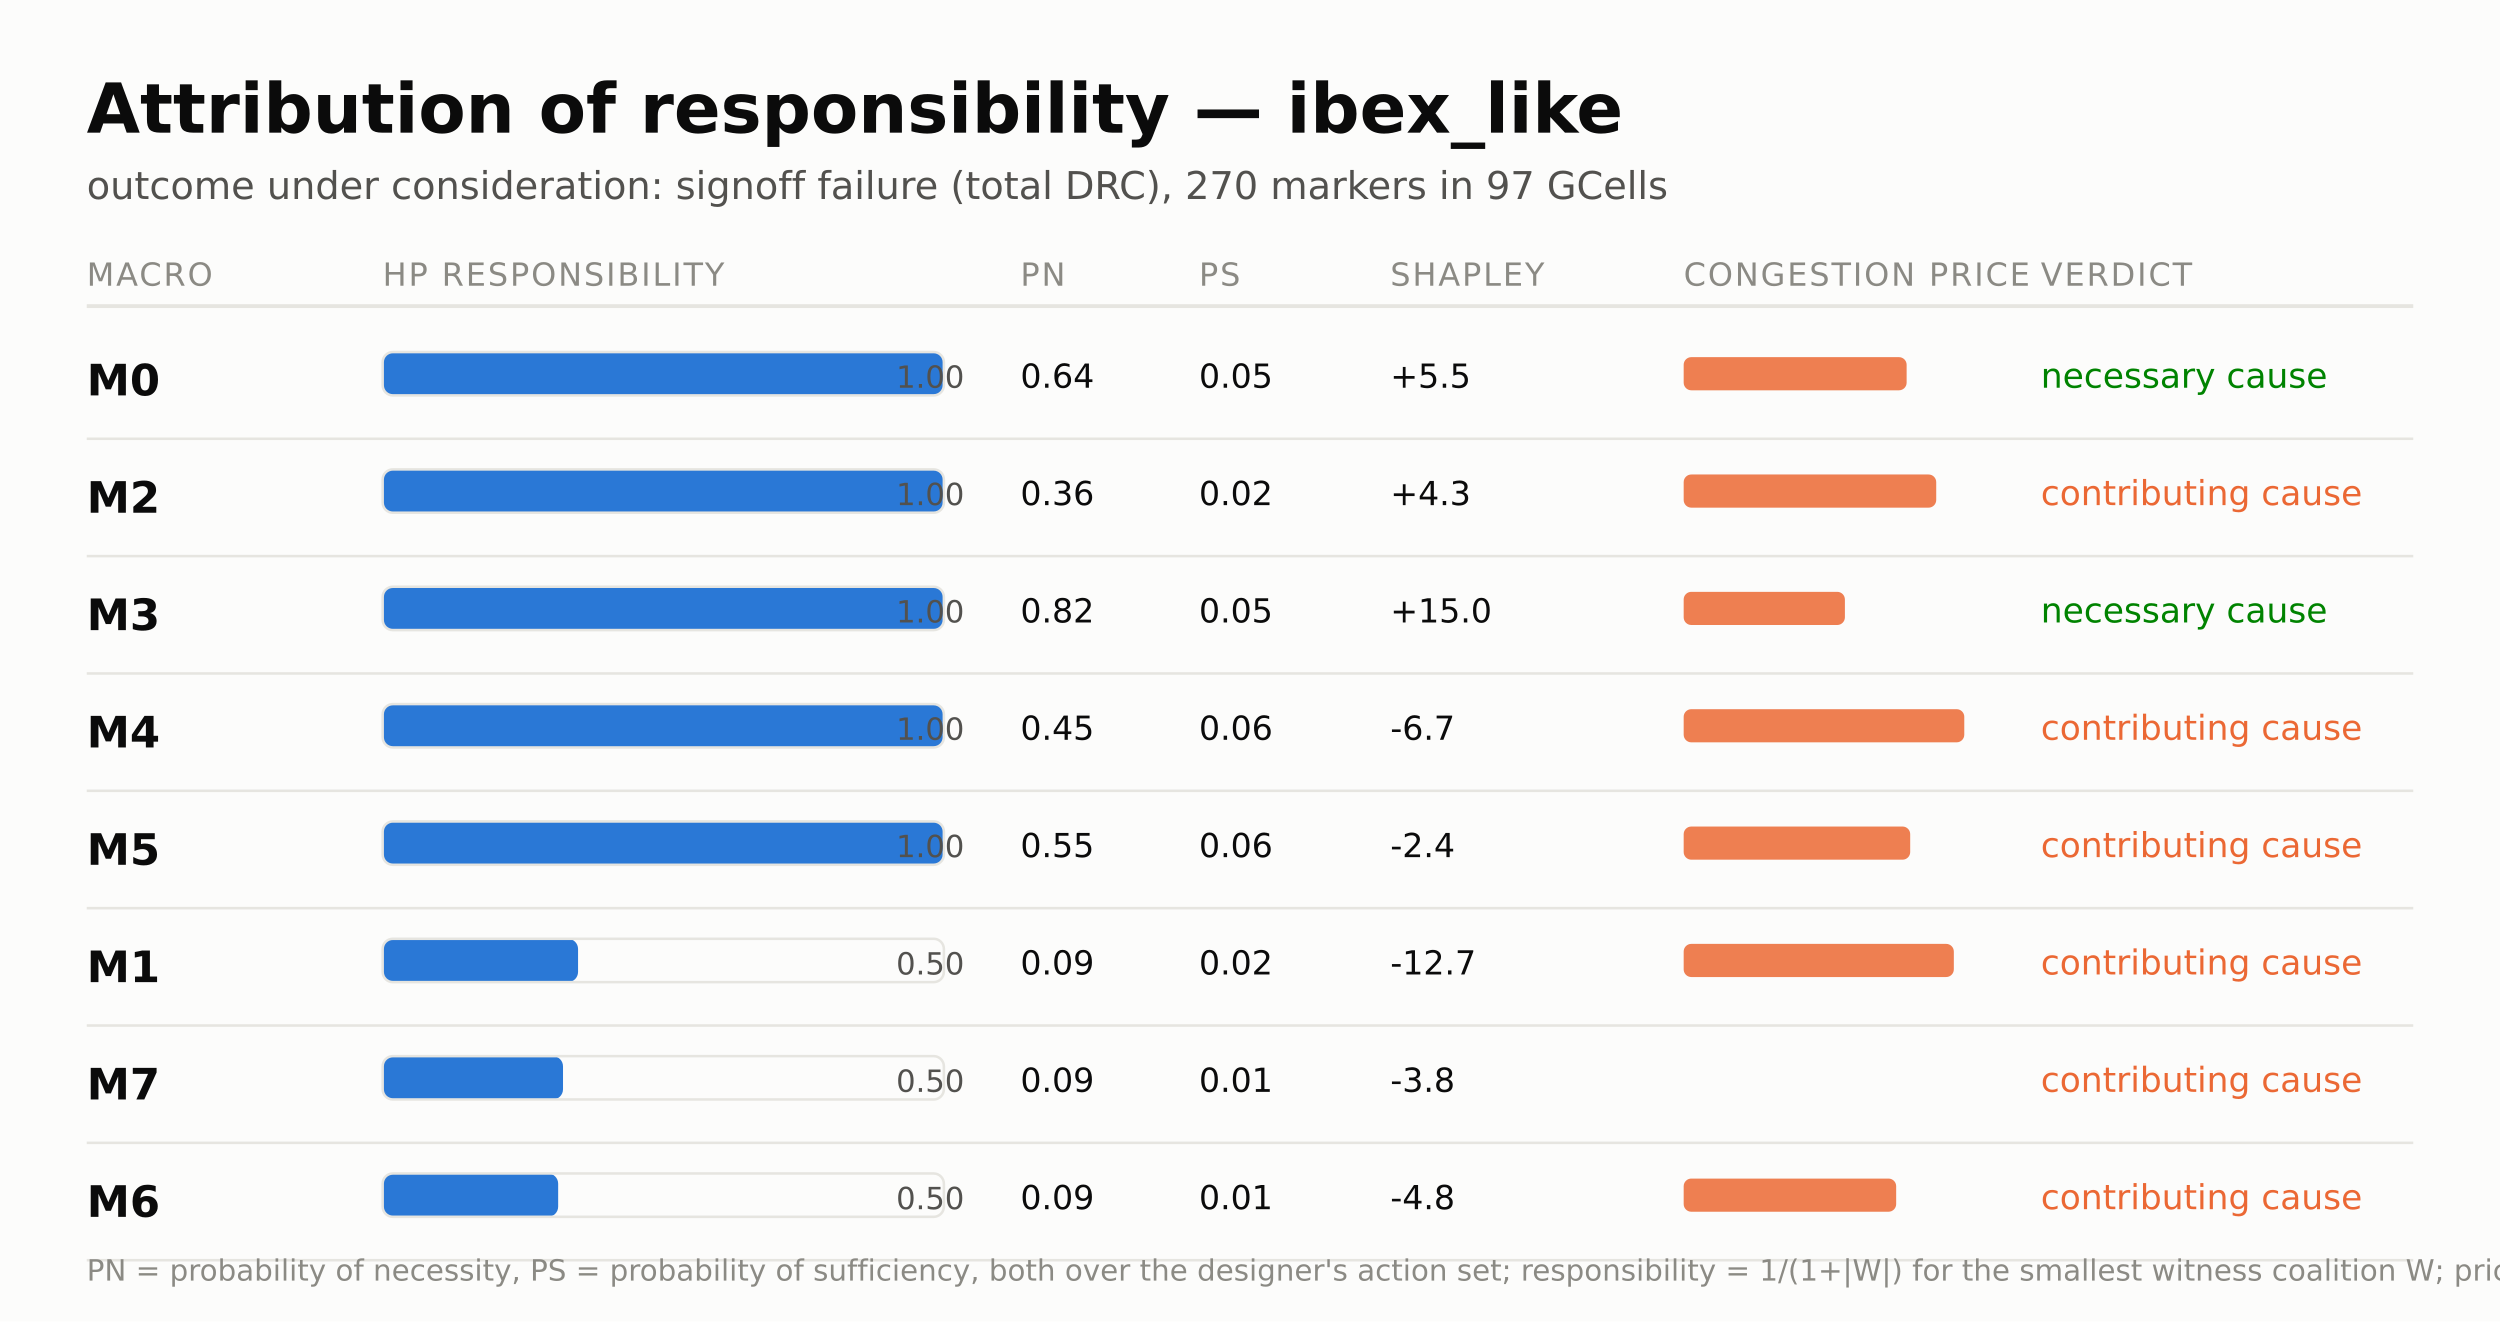
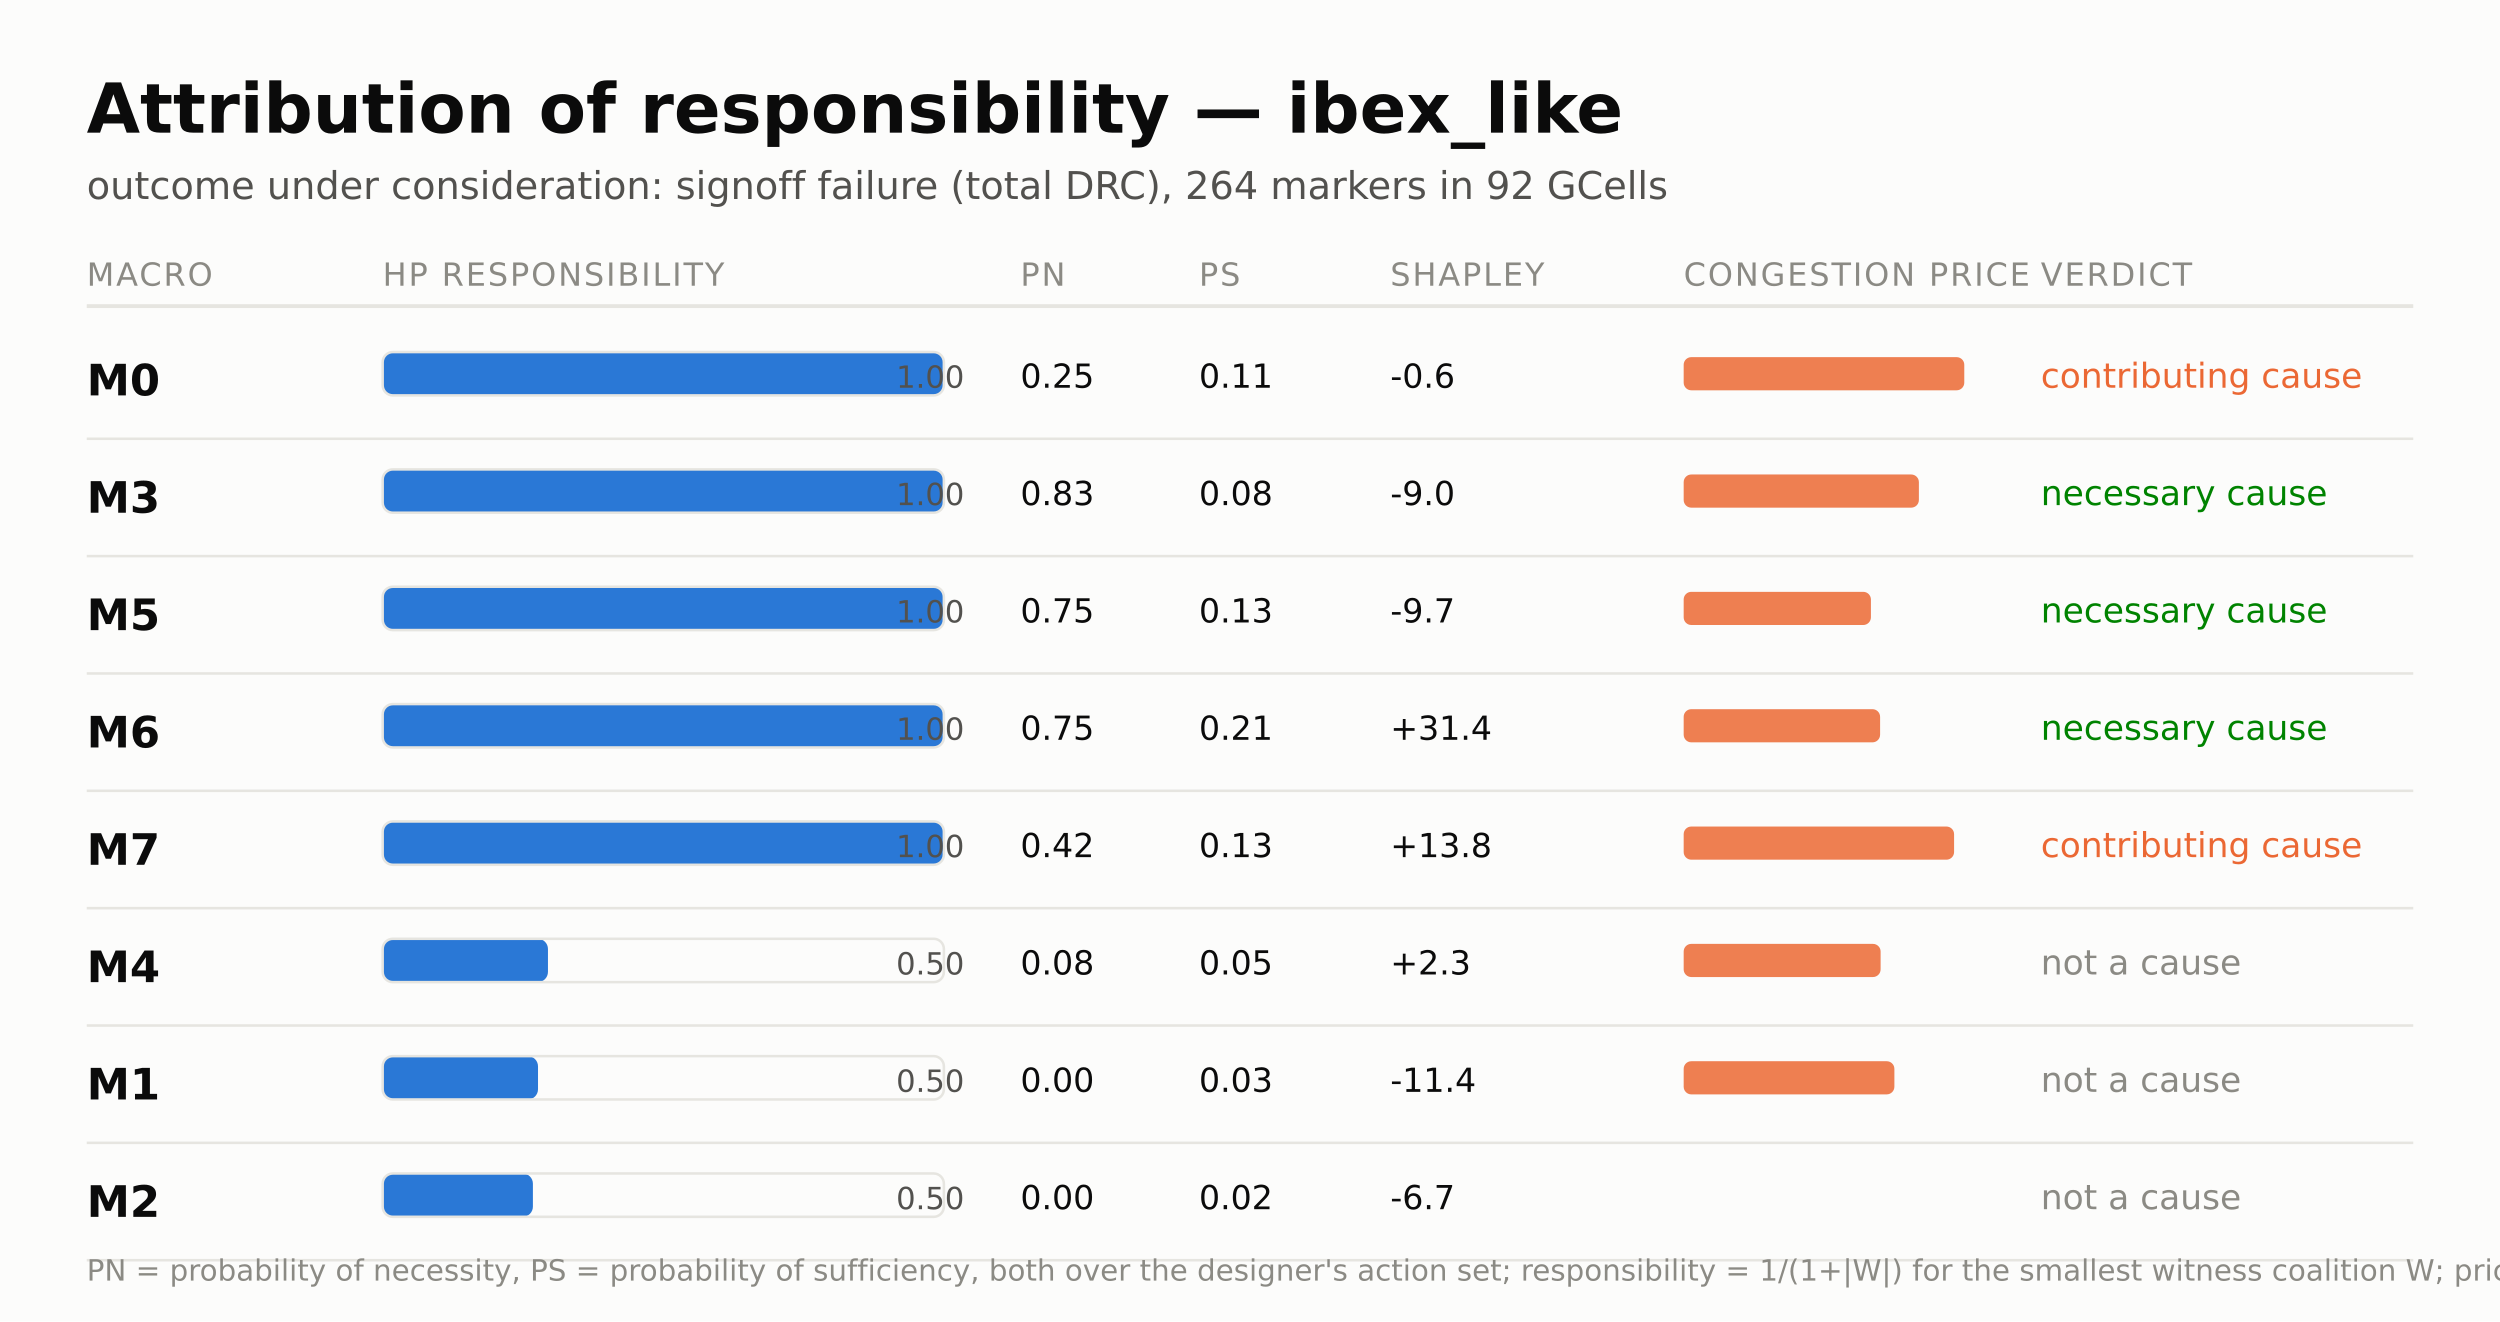
<svg xmlns="http://www.w3.org/2000/svg" width="980" height="518" viewBox="0 0 980 518" font-family="DejaVu Sans, Helvetica, Arial, sans-serif">
  <rect width="980" height="518" fill="#fcfcfb" />
  <text x="34" y="52" font-size="27" font-weight="bold" fill="#0b0b0b">Attribution of responsibility — ibex_like</text>
-   <text x="34" y="78" font-size="15" fill="#52514e">outcome under consideration: signoff failure (total DRC), 270 markers in 97 GCells</text>
+   <text x="34" y="78" font-size="15" fill="#52514e">outcome under consideration: signoff failure (total DRC), 264 markers in 92 GCells</text>
  <text x="34" y="112" font-size="12.5" fill="#8b8a84" letter-spacing="0.06em">MACRO</text>
  <text x="150" y="112" font-size="12.5" fill="#8b8a84" letter-spacing="0.06em">HP RESPONSIBILITY</text>
  <text x="400" y="112" font-size="12.5" fill="#8b8a84" letter-spacing="0.06em">PN</text>
  <text x="470" y="112" font-size="12.5" fill="#8b8a84" letter-spacing="0.06em">PS</text>
  <text x="545" y="112" font-size="12.5" fill="#8b8a84" letter-spacing="0.06em">SHAPLEY</text>
  <text x="660" y="112" font-size="12.5" fill="#8b8a84" letter-spacing="0.06em">CONGESTION PRICE</text>
  <text x="800" y="112" font-size="12.5" fill="#8b8a84" letter-spacing="0.06em">VERDICT</text>
  <line x1="34" y1="120" x2="946" y2="120" stroke="#e6e5e0" stroke-width="1.5" />
  <text x="34" y="155" font-size="17" font-weight="bold" fill="#0b0b0b">M0</text>
  <rect x="150" y="138" width="220.0" height="17" rx="4" fill="#2a78d6" />
  <rect x="150" y="138" width="220" height="17" rx="4" fill="none" stroke="#e6e5e0" />
  <text x="378" y="152" font-size="12" fill="#52514e" text-anchor="end">1.00</text>
-   <text x="400" y="152" font-size="13" fill="#0b0b0b">0.64</text>
-   <text x="470" y="152" font-size="13" fill="#0b0b0b">0.05</text>
-   <text x="545" y="152" font-size="13" fill="#0b0b0b">+5.5</text>
-   <rect x="660" y="140" width="87.4" height="13" rx="3" fill="#eb6834" opacity="0.85" />
-   <text x="800" y="152" font-size="13.5" fill="#008300">necessary cause</text>
+   <text x="400" y="152" font-size="13" fill="#0b0b0b">0.25</text>
+   <text x="470" y="152" font-size="13" fill="#0b0b0b">0.11</text>
+   <text x="545" y="152" font-size="13" fill="#0b0b0b">-0.6</text>
+   <rect x="660" y="140" width="110.0" height="13" rx="3" fill="#eb6834" opacity="0.85" />
+   <text x="800" y="152" font-size="13.5" fill="#eb6834">contributing cause</text>
  <line x1="34" y1="172" x2="946" y2="172" stroke="#e6e5e0" />
-   <text x="34" y="201" font-size="17" font-weight="bold" fill="#0b0b0b">M2</text>
+   <text x="34" y="201" font-size="17" font-weight="bold" fill="#0b0b0b">M3</text>
  <rect x="150" y="184" width="220.0" height="17" rx="4" fill="#2a78d6" />
  <rect x="150" y="184" width="220" height="17" rx="4" fill="none" stroke="#e6e5e0" />
  <text x="378" y="198" font-size="12" fill="#52514e" text-anchor="end">1.00</text>
-   <text x="400" y="198" font-size="13" fill="#0b0b0b">0.36</text>
-   <text x="470" y="198" font-size="13" fill="#0b0b0b">0.02</text>
-   <text x="545" y="198" font-size="13" fill="#0b0b0b">+4.3</text>
-   <rect x="660" y="186" width="99.0" height="13" rx="3" fill="#eb6834" opacity="0.85" />
-   <text x="800" y="198" font-size="13.5" fill="#eb6834">contributing cause</text>
+   <text x="400" y="198" font-size="13" fill="#0b0b0b">0.83</text>
+   <text x="470" y="198" font-size="13" fill="#0b0b0b">0.08</text>
+   <text x="545" y="198" font-size="13" fill="#0b0b0b">-9.0</text>
+   <rect x="660" y="186" width="92.2" height="13" rx="3" fill="#eb6834" opacity="0.85" />
+   <text x="800" y="198" font-size="13.5" fill="#008300">necessary cause</text>
  <line x1="34" y1="218" x2="946" y2="218" stroke="#e6e5e0" />
-   <text x="34" y="247" font-size="17" font-weight="bold" fill="#0b0b0b">M3</text>
+   <text x="34" y="247" font-size="17" font-weight="bold" fill="#0b0b0b">M5</text>
  <rect x="150" y="230" width="220.0" height="17" rx="4" fill="#2a78d6" />
  <rect x="150" y="230" width="220" height="17" rx="4" fill="none" stroke="#e6e5e0" />
  <text x="378" y="244" font-size="12" fill="#52514e" text-anchor="end">1.00</text>
-   <text x="400" y="244" font-size="13" fill="#0b0b0b">0.82</text>
-   <text x="470" y="244" font-size="13" fill="#0b0b0b">0.05</text>
-   <text x="545" y="244" font-size="13" fill="#0b0b0b">+15.0</text>
-   <rect x="660" y="232" width="63.2" height="13" rx="3" fill="#eb6834" opacity="0.85" />
+   <text x="400" y="244" font-size="13" fill="#0b0b0b">0.75</text>
+   <text x="470" y="244" font-size="13" fill="#0b0b0b">0.13</text>
+   <text x="545" y="244" font-size="13" fill="#0b0b0b">-9.7</text>
+   <rect x="660" y="232" width="73.4" height="13" rx="3" fill="#eb6834" opacity="0.85" />
  <text x="800" y="244" font-size="13.5" fill="#008300">necessary cause</text>
  <line x1="34" y1="264" x2="946" y2="264" stroke="#e6e5e0" />
-   <text x="34" y="293" font-size="17" font-weight="bold" fill="#0b0b0b">M4</text>
+   <text x="34" y="293" font-size="17" font-weight="bold" fill="#0b0b0b">M6</text>
  <rect x="150" y="276" width="220.0" height="17" rx="4" fill="#2a78d6" />
  <rect x="150" y="276" width="220" height="17" rx="4" fill="none" stroke="#e6e5e0" />
  <text x="378" y="290" font-size="12" fill="#52514e" text-anchor="end">1.00</text>
-   <text x="400" y="290" font-size="13" fill="#0b0b0b">0.45</text>
-   <text x="470" y="290" font-size="13" fill="#0b0b0b">0.06</text>
-   <text x="545" y="290" font-size="13" fill="#0b0b0b">-6.7</text>
-   <rect x="660" y="278" width="110.0" height="13" rx="3" fill="#eb6834" opacity="0.85" />
-   <text x="800" y="290" font-size="13.5" fill="#eb6834">contributing cause</text>
+   <text x="400" y="290" font-size="13" fill="#0b0b0b">0.75</text>
+   <text x="470" y="290" font-size="13" fill="#0b0b0b">0.21</text>
+   <text x="545" y="290" font-size="13" fill="#0b0b0b">+31.4</text>
+   <rect x="660" y="278" width="77.0" height="13" rx="3" fill="#eb6834" opacity="0.85" />
+   <text x="800" y="290" font-size="13.5" fill="#008300">necessary cause</text>
  <line x1="34" y1="310" x2="946" y2="310" stroke="#e6e5e0" />
-   <text x="34" y="339" font-size="17" font-weight="bold" fill="#0b0b0b">M5</text>
+   <text x="34" y="339" font-size="17" font-weight="bold" fill="#0b0b0b">M7</text>
  <rect x="150" y="322" width="220.0" height="17" rx="4" fill="#2a78d6" />
  <rect x="150" y="322" width="220" height="17" rx="4" fill="none" stroke="#e6e5e0" />
  <text x="378" y="336" font-size="12" fill="#52514e" text-anchor="end">1.00</text>
-   <text x="400" y="336" font-size="13" fill="#0b0b0b">0.55</text>
-   <text x="470" y="336" font-size="13" fill="#0b0b0b">0.06</text>
-   <text x="545" y="336" font-size="13" fill="#0b0b0b">-2.4</text>
-   <rect x="660" y="324" width="88.8" height="13" rx="3" fill="#eb6834" opacity="0.85" />
+   <text x="400" y="336" font-size="13" fill="#0b0b0b">0.42</text>
+   <text x="470" y="336" font-size="13" fill="#0b0b0b">0.13</text>
+   <text x="545" y="336" font-size="13" fill="#0b0b0b">+13.8</text>
+   <rect x="660" y="324" width="106.0" height="13" rx="3" fill="#eb6834" opacity="0.85" />
  <text x="800" y="336" font-size="13.5" fill="#eb6834">contributing cause</text>
  <line x1="34" y1="356" x2="946" y2="356" stroke="#e6e5e0" />
-   <text x="34" y="385" font-size="17" font-weight="bold" fill="#0b0b0b">M1</text>
-   <rect x="150" y="368" width="76.6" height="17" rx="4" fill="#2a78d6" />
+   <text x="34" y="385" font-size="17" font-weight="bold" fill="#0b0b0b">M4</text>
+   <rect x="150" y="368" width="64.8" height="17" rx="4" fill="#2a78d6" />
  <rect x="150" y="368" width="220" height="17" rx="4" fill="none" stroke="#e6e5e0" />
  <text x="378" y="382" font-size="12" fill="#52514e" text-anchor="end">0.50</text>
-   <text x="400" y="382" font-size="13" fill="#0b0b0b">0.09</text>
-   <text x="470" y="382" font-size="13" fill="#0b0b0b">0.02</text>
-   <text x="545" y="382" font-size="13" fill="#0b0b0b">-12.7</text>
-   <rect x="660" y="370" width="105.9" height="13" rx="3" fill="#eb6834" opacity="0.85" />
-   <text x="800" y="382" font-size="13.5" fill="#eb6834">contributing cause</text>
+   <text x="400" y="382" font-size="13" fill="#0b0b0b">0.08</text>
+   <text x="470" y="382" font-size="13" fill="#0b0b0b">0.05</text>
+   <text x="545" y="382" font-size="13" fill="#0b0b0b">+2.3</text>
+   <rect x="660" y="370" width="77.2" height="13" rx="3" fill="#eb6834" opacity="0.85" />
+   <text x="800" y="382" font-size="13.5" fill="#8b8a84">not a cause</text>
  <line x1="34" y1="402" x2="946" y2="402" stroke="#e6e5e0" />
-   <text x="34" y="431" font-size="17" font-weight="bold" fill="#0b0b0b">M7</text>
-   <rect x="150" y="414" width="70.7" height="17" rx="4" fill="#2a78d6" />
+   <text x="34" y="431" font-size="17" font-weight="bold" fill="#0b0b0b">M1</text>
+   <rect x="150" y="414" width="60.9" height="17" rx="4" fill="#2a78d6" />
  <rect x="150" y="414" width="220" height="17" rx="4" fill="none" stroke="#e6e5e0" />
  <text x="378" y="428" font-size="12" fill="#52514e" text-anchor="end">0.50</text>
-   <text x="400" y="428" font-size="13" fill="#0b0b0b">0.09</text>
-   <text x="470" y="428" font-size="13" fill="#0b0b0b">0.01</text>
-   <text x="545" y="428" font-size="13" fill="#0b0b0b">-3.8</text>
-   <rect x="660" y="416" width="0.0" height="13" rx="3" fill="#eb6834" opacity="0.85" />
-   <text x="800" y="428" font-size="13.5" fill="#eb6834">contributing cause</text>
+   <text x="400" y="428" font-size="13" fill="#0b0b0b">0.00</text>
+   <text x="470" y="428" font-size="13" fill="#0b0b0b">0.03</text>
+   <text x="545" y="428" font-size="13" fill="#0b0b0b">-11.4</text>
+   <rect x="660" y="416" width="82.6" height="13" rx="3" fill="#eb6834" opacity="0.85" />
+   <text x="800" y="428" font-size="13.5" fill="#8b8a84">not a cause</text>
  <line x1="34" y1="448" x2="946" y2="448" stroke="#e6e5e0" />
-   <text x="34" y="477" font-size="17" font-weight="bold" fill="#0b0b0b">M6</text>
-   <rect x="150" y="460" width="68.8" height="17" rx="4" fill="#2a78d6" />
+   <text x="34" y="477" font-size="17" font-weight="bold" fill="#0b0b0b">M2</text>
+   <rect x="150" y="460" width="58.9" height="17" rx="4" fill="#2a78d6" />
  <rect x="150" y="460" width="220" height="17" rx="4" fill="none" stroke="#e6e5e0" />
  <text x="378" y="474" font-size="12" fill="#52514e" text-anchor="end">0.50</text>
-   <text x="400" y="474" font-size="13" fill="#0b0b0b">0.09</text>
-   <text x="470" y="474" font-size="13" fill="#0b0b0b">0.01</text>
-   <text x="545" y="474" font-size="13" fill="#0b0b0b">-4.8</text>
-   <rect x="660" y="462" width="83.3" height="13" rx="3" fill="#eb6834" opacity="0.85" />
-   <text x="800" y="474" font-size="13.5" fill="#eb6834">contributing cause</text>
+   <text x="400" y="474" font-size="13" fill="#0b0b0b">0.00</text>
+   <text x="470" y="474" font-size="13" fill="#0b0b0b">0.02</text>
+   <text x="545" y="474" font-size="13" fill="#0b0b0b">-6.7</text>
+   <rect x="660" y="462" width="0.0" height="13" rx="3" fill="#eb6834" opacity="0.85" />
+   <text x="800" y="474" font-size="13.5" fill="#8b8a84">not a cause</text>
  <line x1="34" y1="494" x2="946" y2="494" stroke="#e6e5e0" />
  <text x="34" y="502" font-size="11.5" fill="#8b8a84">PN = probability of necessity, PS = probability of sufficiency, both over the designer's action set; responsibility = 1/(1+|W|) for the smallest witness coalition W; price in units of routing cost imposed on other nets.</text>
</svg>
